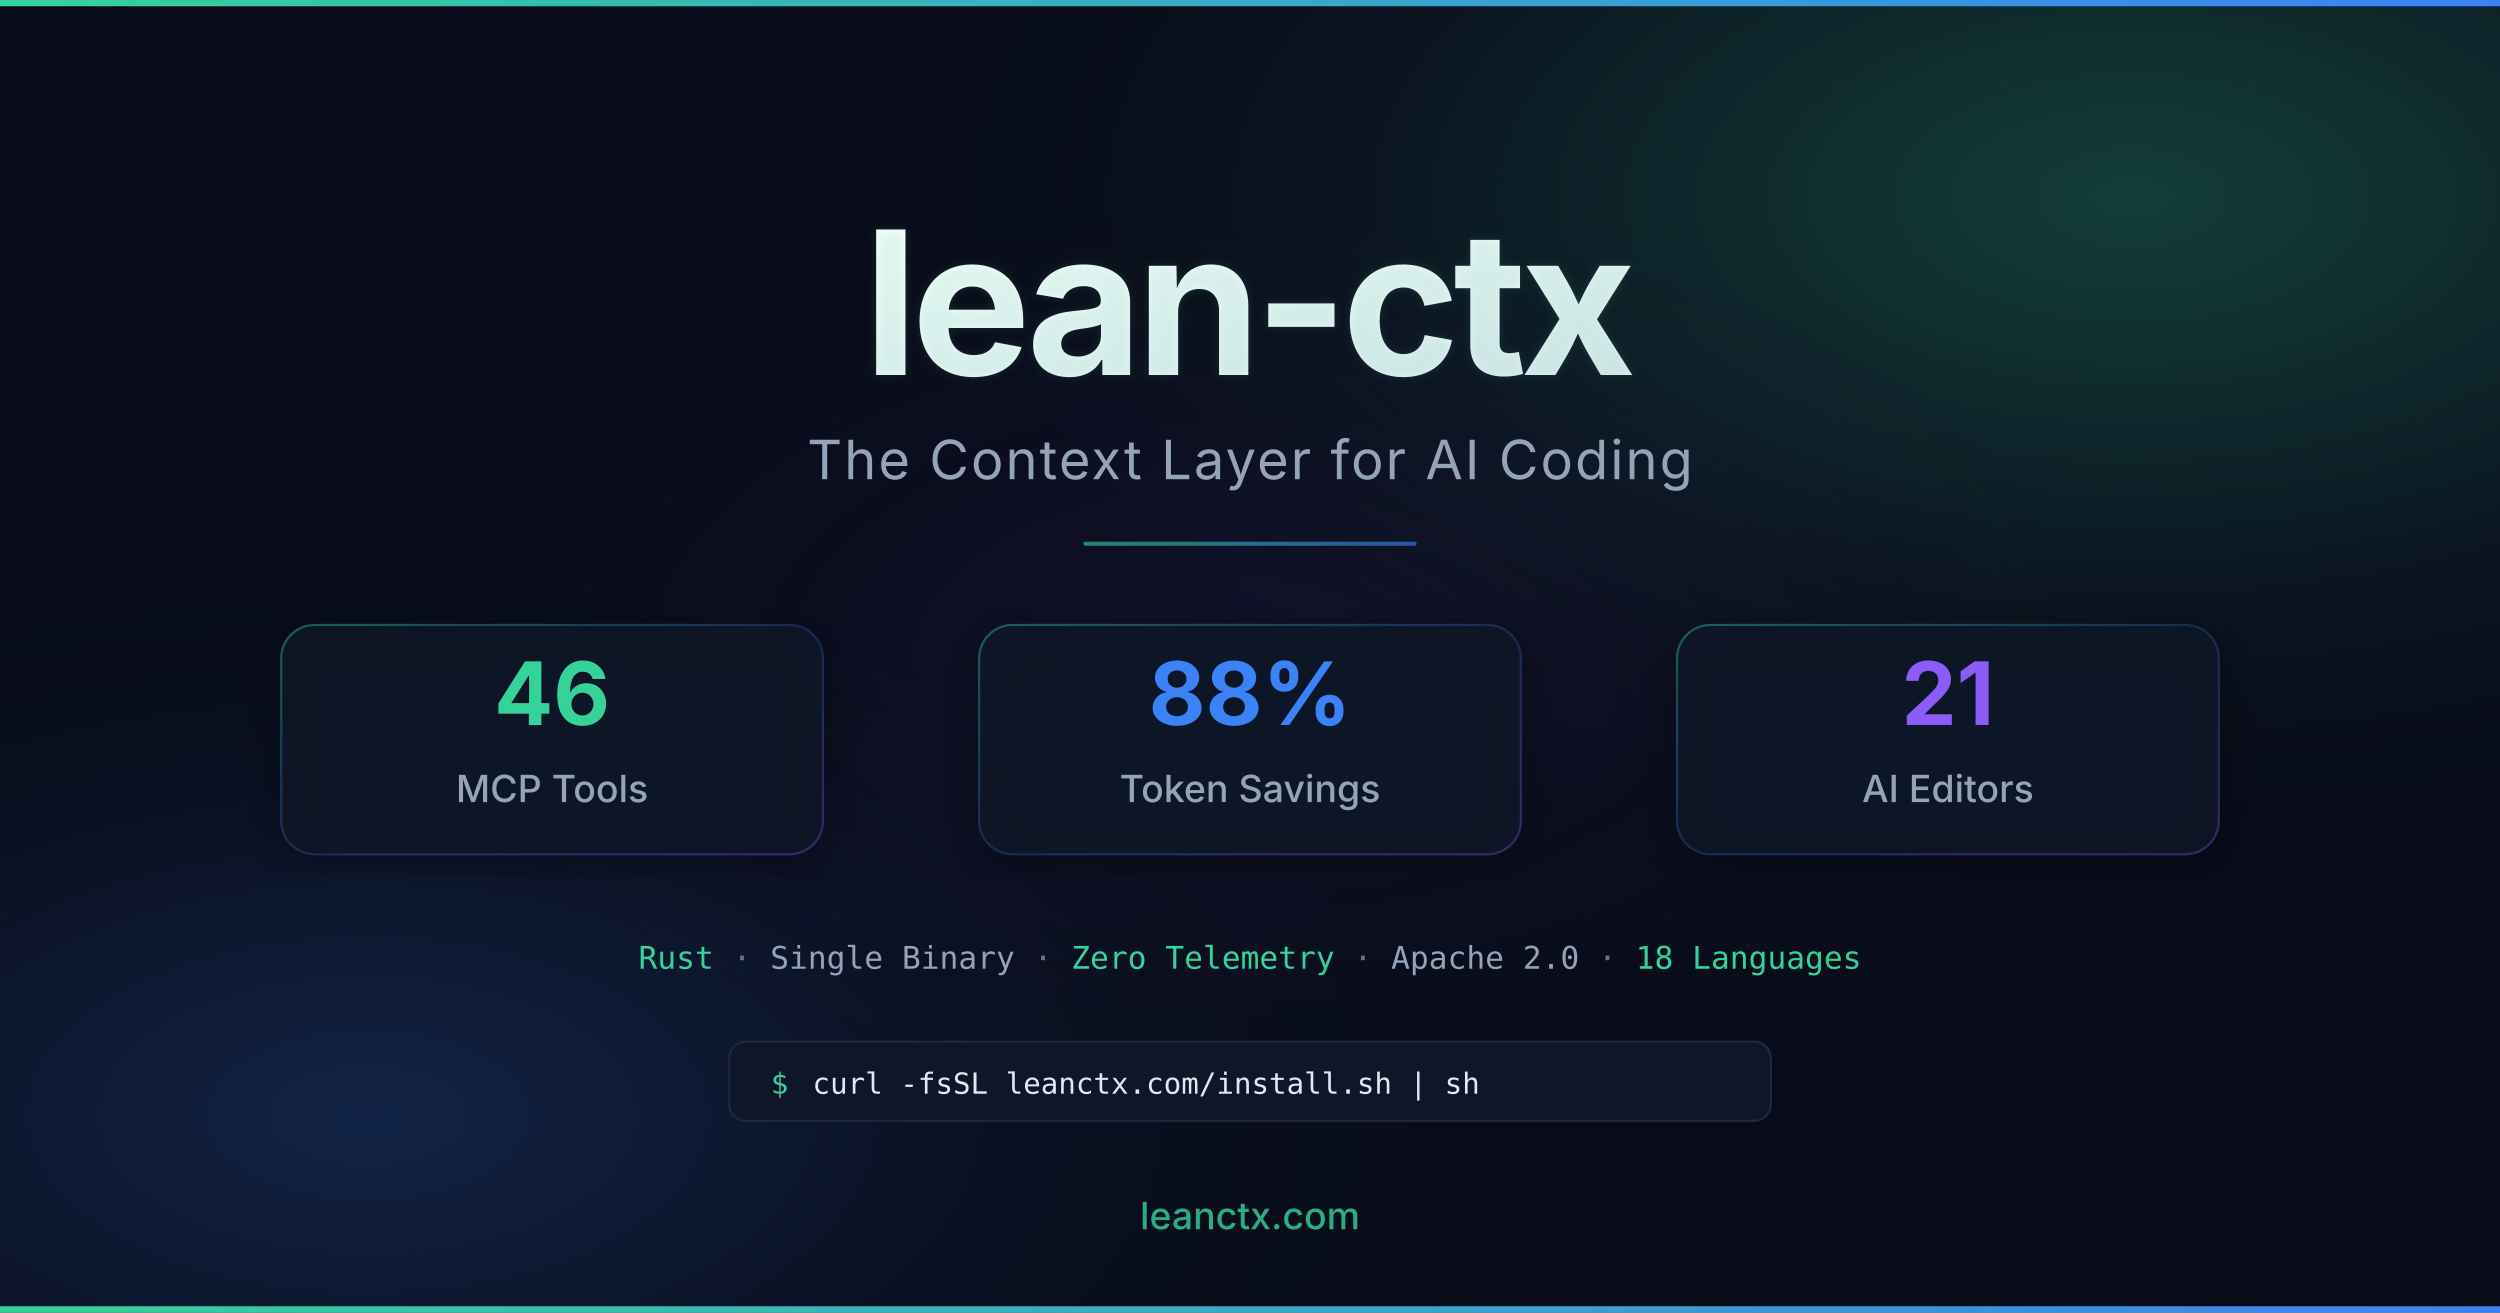
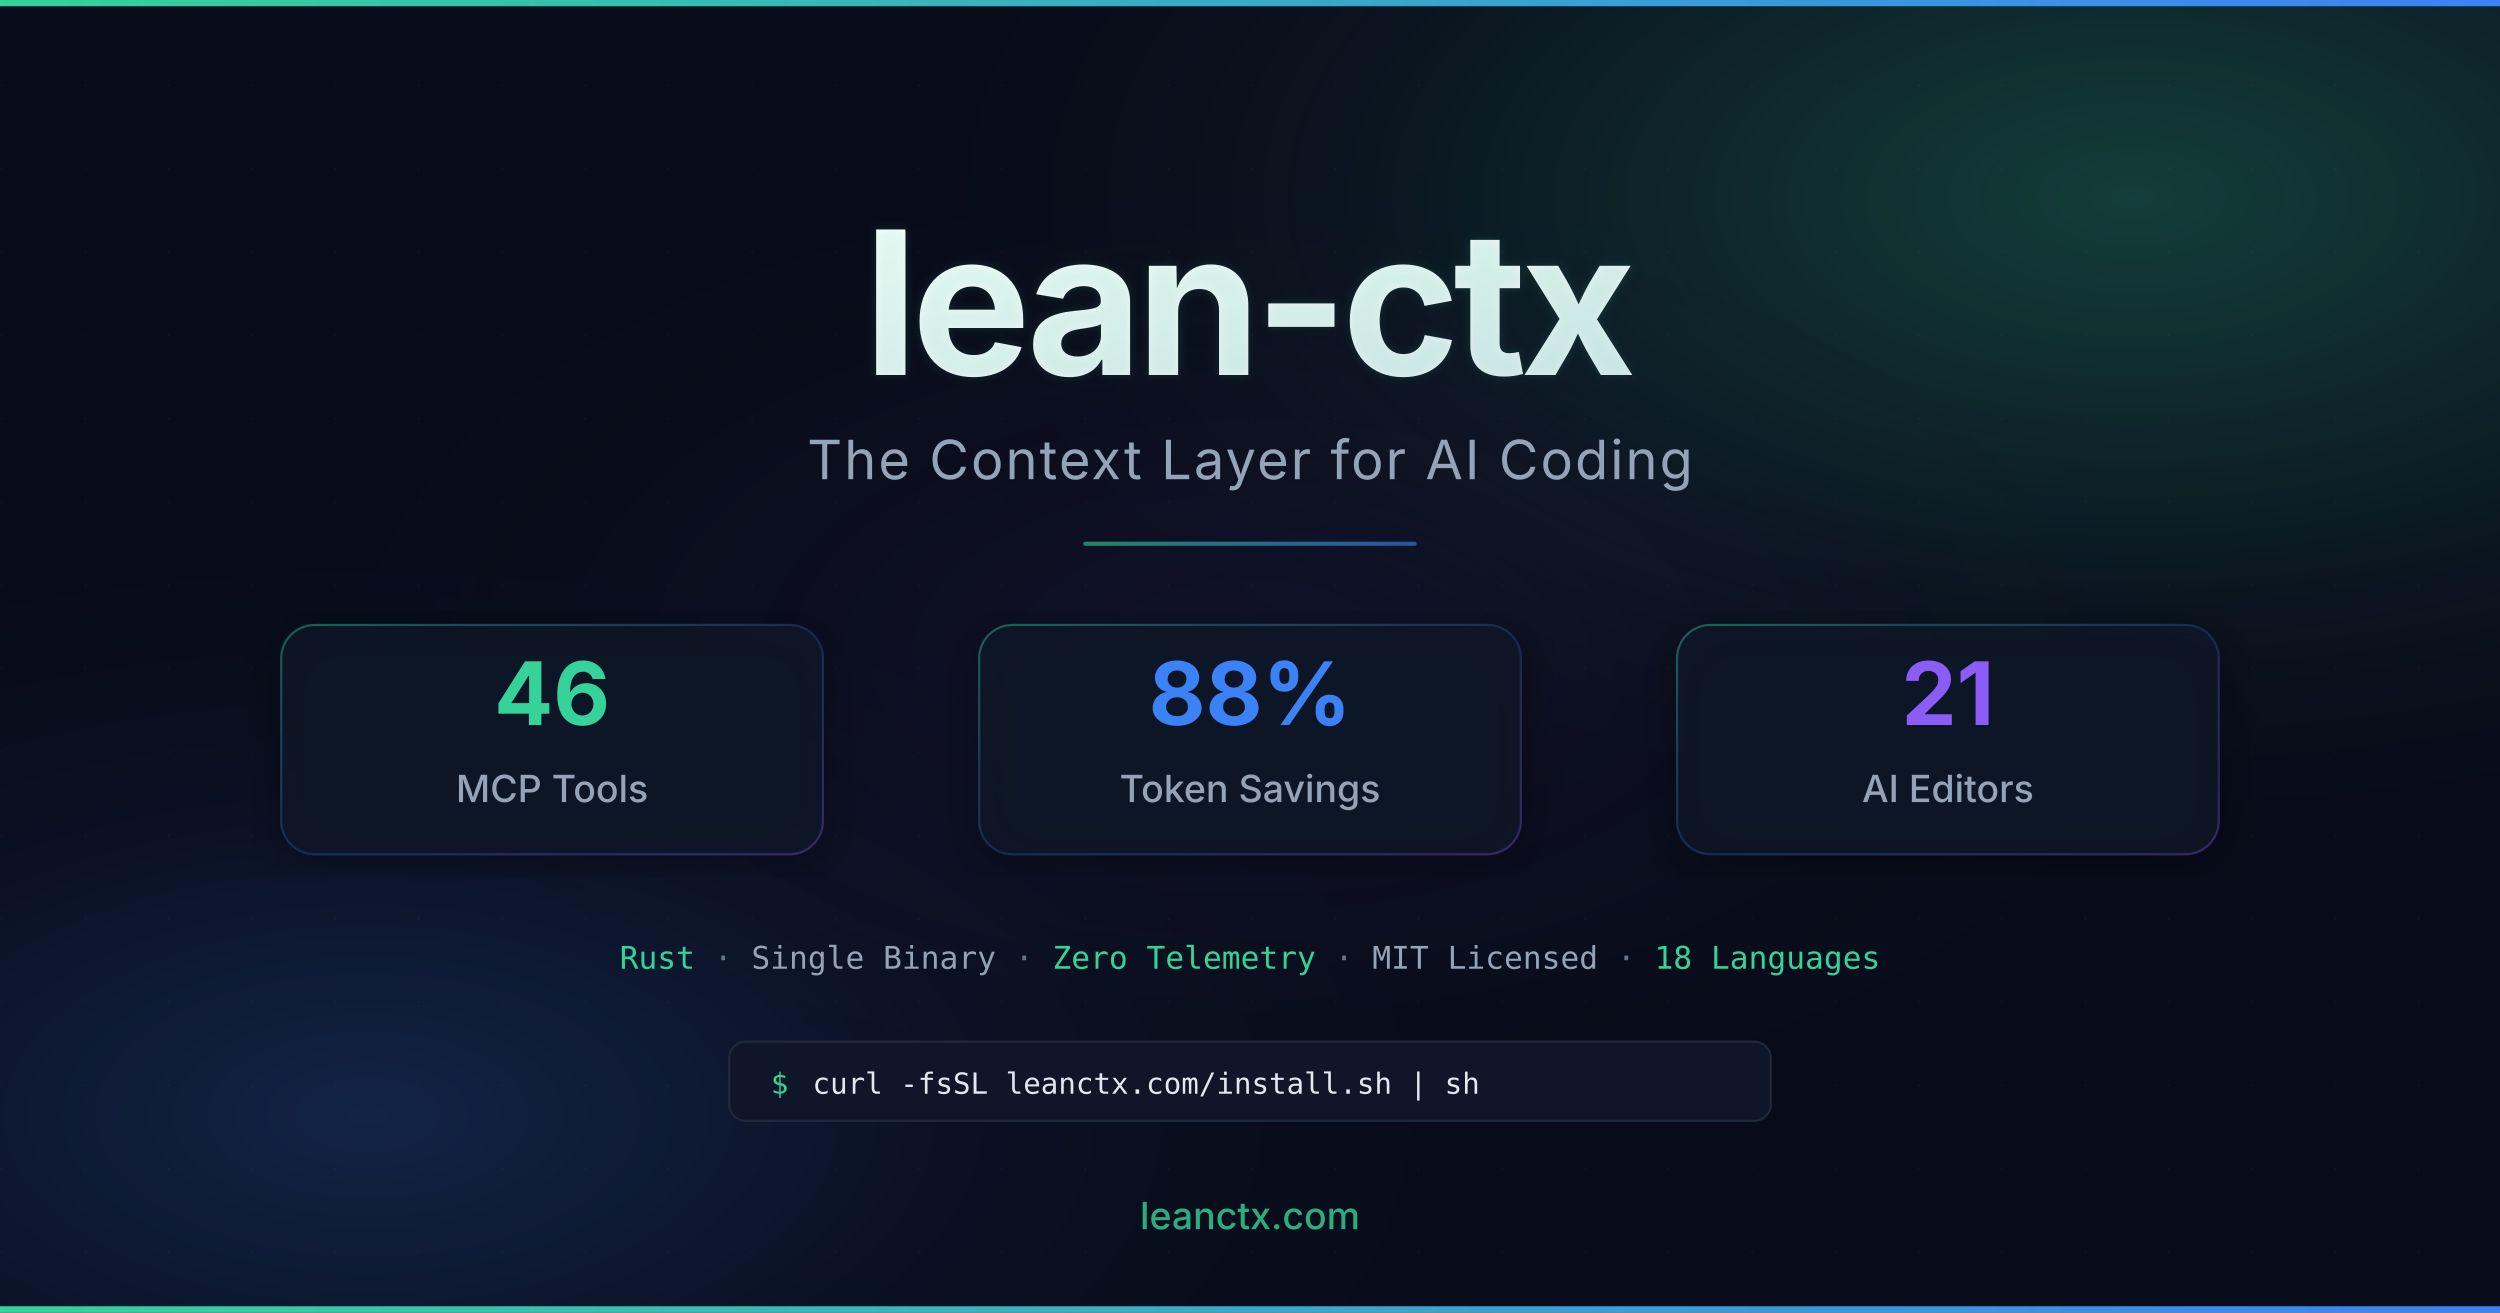
<svg xmlns="http://www.w3.org/2000/svg" width="1200" height="630" viewBox="0 0 1200 630" fill="none">
  <defs>
    <radialGradient id="glow1" cx="85%" cy="15%" r="50%">
      <stop offset="0%" stop-color="#34d399" stop-opacity="0.25" />
      <stop offset="60%" stop-color="#34d399" stop-opacity="0.05" />
      <stop offset="100%" stop-color="#0A0E1A" stop-opacity="0" />
    </radialGradient>
    <radialGradient id="glow2" cx="15%" cy="85%" r="45%">
      <stop offset="0%" stop-color="#3b82f6" stop-opacity="0.2" />
      <stop offset="50%" stop-color="#3b82f6" stop-opacity="0.05" />
      <stop offset="100%" stop-color="#0A0E1A" stop-opacity="0" />
    </radialGradient>
    <radialGradient id="glow3" cx="50%" cy="50%" r="40%">
      <stop offset="0%" stop-color="#8b5cf6" stop-opacity="0.08" />
      <stop offset="100%" stop-color="#0A0E1A" stop-opacity="0" />
    </radialGradient>
    <linearGradient id="textGrad" x1="0%" y1="0%" x2="100%" y2="100%">
      <stop offset="0%" stop-color="#ffffff" />
      <stop offset="100%" stop-color="#e2e8f0" />
    </linearGradient>
    <linearGradient id="accentGrad" x1="0%" y1="0%" x2="100%" y2="0%">
      <stop offset="0%" stop-color="#34d399" />
      <stop offset="100%" stop-color="#3b82f6" />
    </linearGradient>
    <linearGradient id="cardBorder" x1="0%" y1="0%" x2="100%" y2="100%">
      <stop offset="0%" stop-color="#34d399" stop-opacity="0.4" />
      <stop offset="50%" stop-color="#3b82f6" stop-opacity="0.2" />
      <stop offset="100%" stop-color="#8b5cf6" stop-opacity="0.3" />
    </linearGradient>
    <filter id="titleGlow">
      <feGaussianBlur in="SourceGraphic" stdDeviation="2" />
    </filter>
    <filter id="cardShadow">
      <feDropShadow dx="0" dy="4" stdDeviation="12" flood-color="#000000" flood-opacity="0.4" />
    </filter>
    <pattern id="grid" width="40" height="40" patternUnits="userSpaceOnUse">
      <circle cx="1" cy="1" r="0.5" fill="#ffffff" opacity="0.03" />
    </pattern>
  </defs>
  <rect width="1200" height="630" fill="#080C1A" />
  <rect width="1200" height="630" fill="url(#glow1)" />
  <rect width="1200" height="630" fill="url(#glow2)" />
  <rect width="1200" height="630" fill="url(#glow3)" />
  <rect width="1200" height="630" fill="url(#grid)" />
  <rect x="0" y="0" width="1200" height="3" fill="url(#accentGrad)" />
  <text x="600" y="180" text-anchor="middle" font-family="'Space Grotesk', 'Inter', system-ui, sans-serif" font-size="96" font-weight="700" fill="url(#textGrad)" letter-spacing="-3">lean-ctx</text>
  <text x="600" y="180" text-anchor="middle" font-family="'Space Grotesk', 'Inter', system-ui, sans-serif" font-size="96" font-weight="700" fill="#34d399" letter-spacing="-3" opacity="0.15" filter="url(#titleGlow)">lean-ctx</text>
  <text x="600" y="230" text-anchor="middle" font-family="'Inter', system-ui, sans-serif" font-size="26" font-weight="400" fill="#94a3b8" letter-spacing="1">The Context Layer for AI Coding</text>
  <rect x="520" y="260" width="160" height="2" rx="1" fill="url(#accentGrad)" opacity="0.6" />
  <g filter="url(#cardShadow)">
    <rect x="135" y="300" width="260" height="110" rx="16" fill="#0F1629" opacity="0.9" />
    <rect x="135" y="300" width="260" height="110" rx="16" fill="none" stroke="url(#cardBorder)" stroke-width="1" />
    <text x="265" y="348" text-anchor="middle" font-family="'Space Grotesk', 'Inter', system-ui, sans-serif" font-size="42" font-weight="700" fill="#34d399">46</text>
    <text x="265" y="385" text-anchor="middle" font-family="'Inter', system-ui, sans-serif" font-size="18" font-weight="500" fill="#94a3b8">MCP Tools</text>
  </g>
  <g filter="url(#cardShadow)">
    <rect x="470" y="300" width="260" height="110" rx="16" fill="#0F1629" opacity="0.9" />
    <rect x="470" y="300" width="260" height="110" rx="16" fill="none" stroke="url(#cardBorder)" stroke-width="1" />
    <text x="600" y="348" text-anchor="middle" font-family="'Space Grotesk', 'Inter', system-ui, sans-serif" font-size="42" font-weight="700" fill="#3b82f6">88%</text>
    <text x="600" y="385" text-anchor="middle" font-family="'Inter', system-ui, sans-serif" font-size="18" font-weight="500" fill="#94a3b8">Token Savings</text>
  </g>
  <g filter="url(#cardShadow)">
    <rect x="805" y="300" width="260" height="110" rx="16" fill="#0F1629" opacity="0.9" />
    <rect x="805" y="300" width="260" height="110" rx="16" fill="none" stroke="url(#cardBorder)" stroke-width="1" />
    <text x="935" y="348" text-anchor="middle" font-family="'Space Grotesk', 'Inter', system-ui, sans-serif" font-size="42" font-weight="700" fill="#8b5cf6">21</text>
    <text x="935" y="385" text-anchor="middle" font-family="'Inter', system-ui, sans-serif" font-size="18" font-weight="500" fill="#94a3b8">AI Editors</text>
  </g>
  <text x="600" y="465" text-anchor="middle" font-family="'JetBrains Mono', monospace" font-size="15" fill="#64748b">
-     <tspan fill="#34d399">Rust</tspan>  ·  <tspan fill="#94a3b8">Single Binary</tspan>  ·  <tspan fill="#34d399">Zero Telemetry</tspan>  ·  <tspan fill="#94a3b8">Apache 2.0</tspan>  ·  <tspan fill="#34d399">18 Languages</tspan>
+     <tspan fill="#34d399">Rust</tspan>  ·  <tspan fill="#94a3b8">Single Binary</tspan>  ·  <tspan fill="#34d399">Zero Telemetry</tspan>  ·  <tspan fill="#94a3b8">MIT Licensed</tspan>  ·  <tspan fill="#34d399">18 Languages</tspan>
  </text>
  <rect x="350" y="500" width="500" height="38" rx="8" fill="#0F1629" stroke="#1e293b" stroke-width="1" />
  <text x="370" y="525" font-family="'JetBrains Mono', monospace" font-size="14" fill="#34d399">$</text>
  <text x="390" y="525" font-family="'JetBrains Mono', monospace" font-size="14" fill="#e2e8f0">curl -fsSL leanctx.com/install.sh | sh</text>
  <text x="600" y="590" text-anchor="middle" font-family="'Inter', system-ui, sans-serif" font-size="18" font-weight="500" fill="#34d399" opacity="0.8">leanctx.com</text>
  <rect x="0" y="627" width="1200" height="3" fill="url(#accentGrad)" />
</svg>
